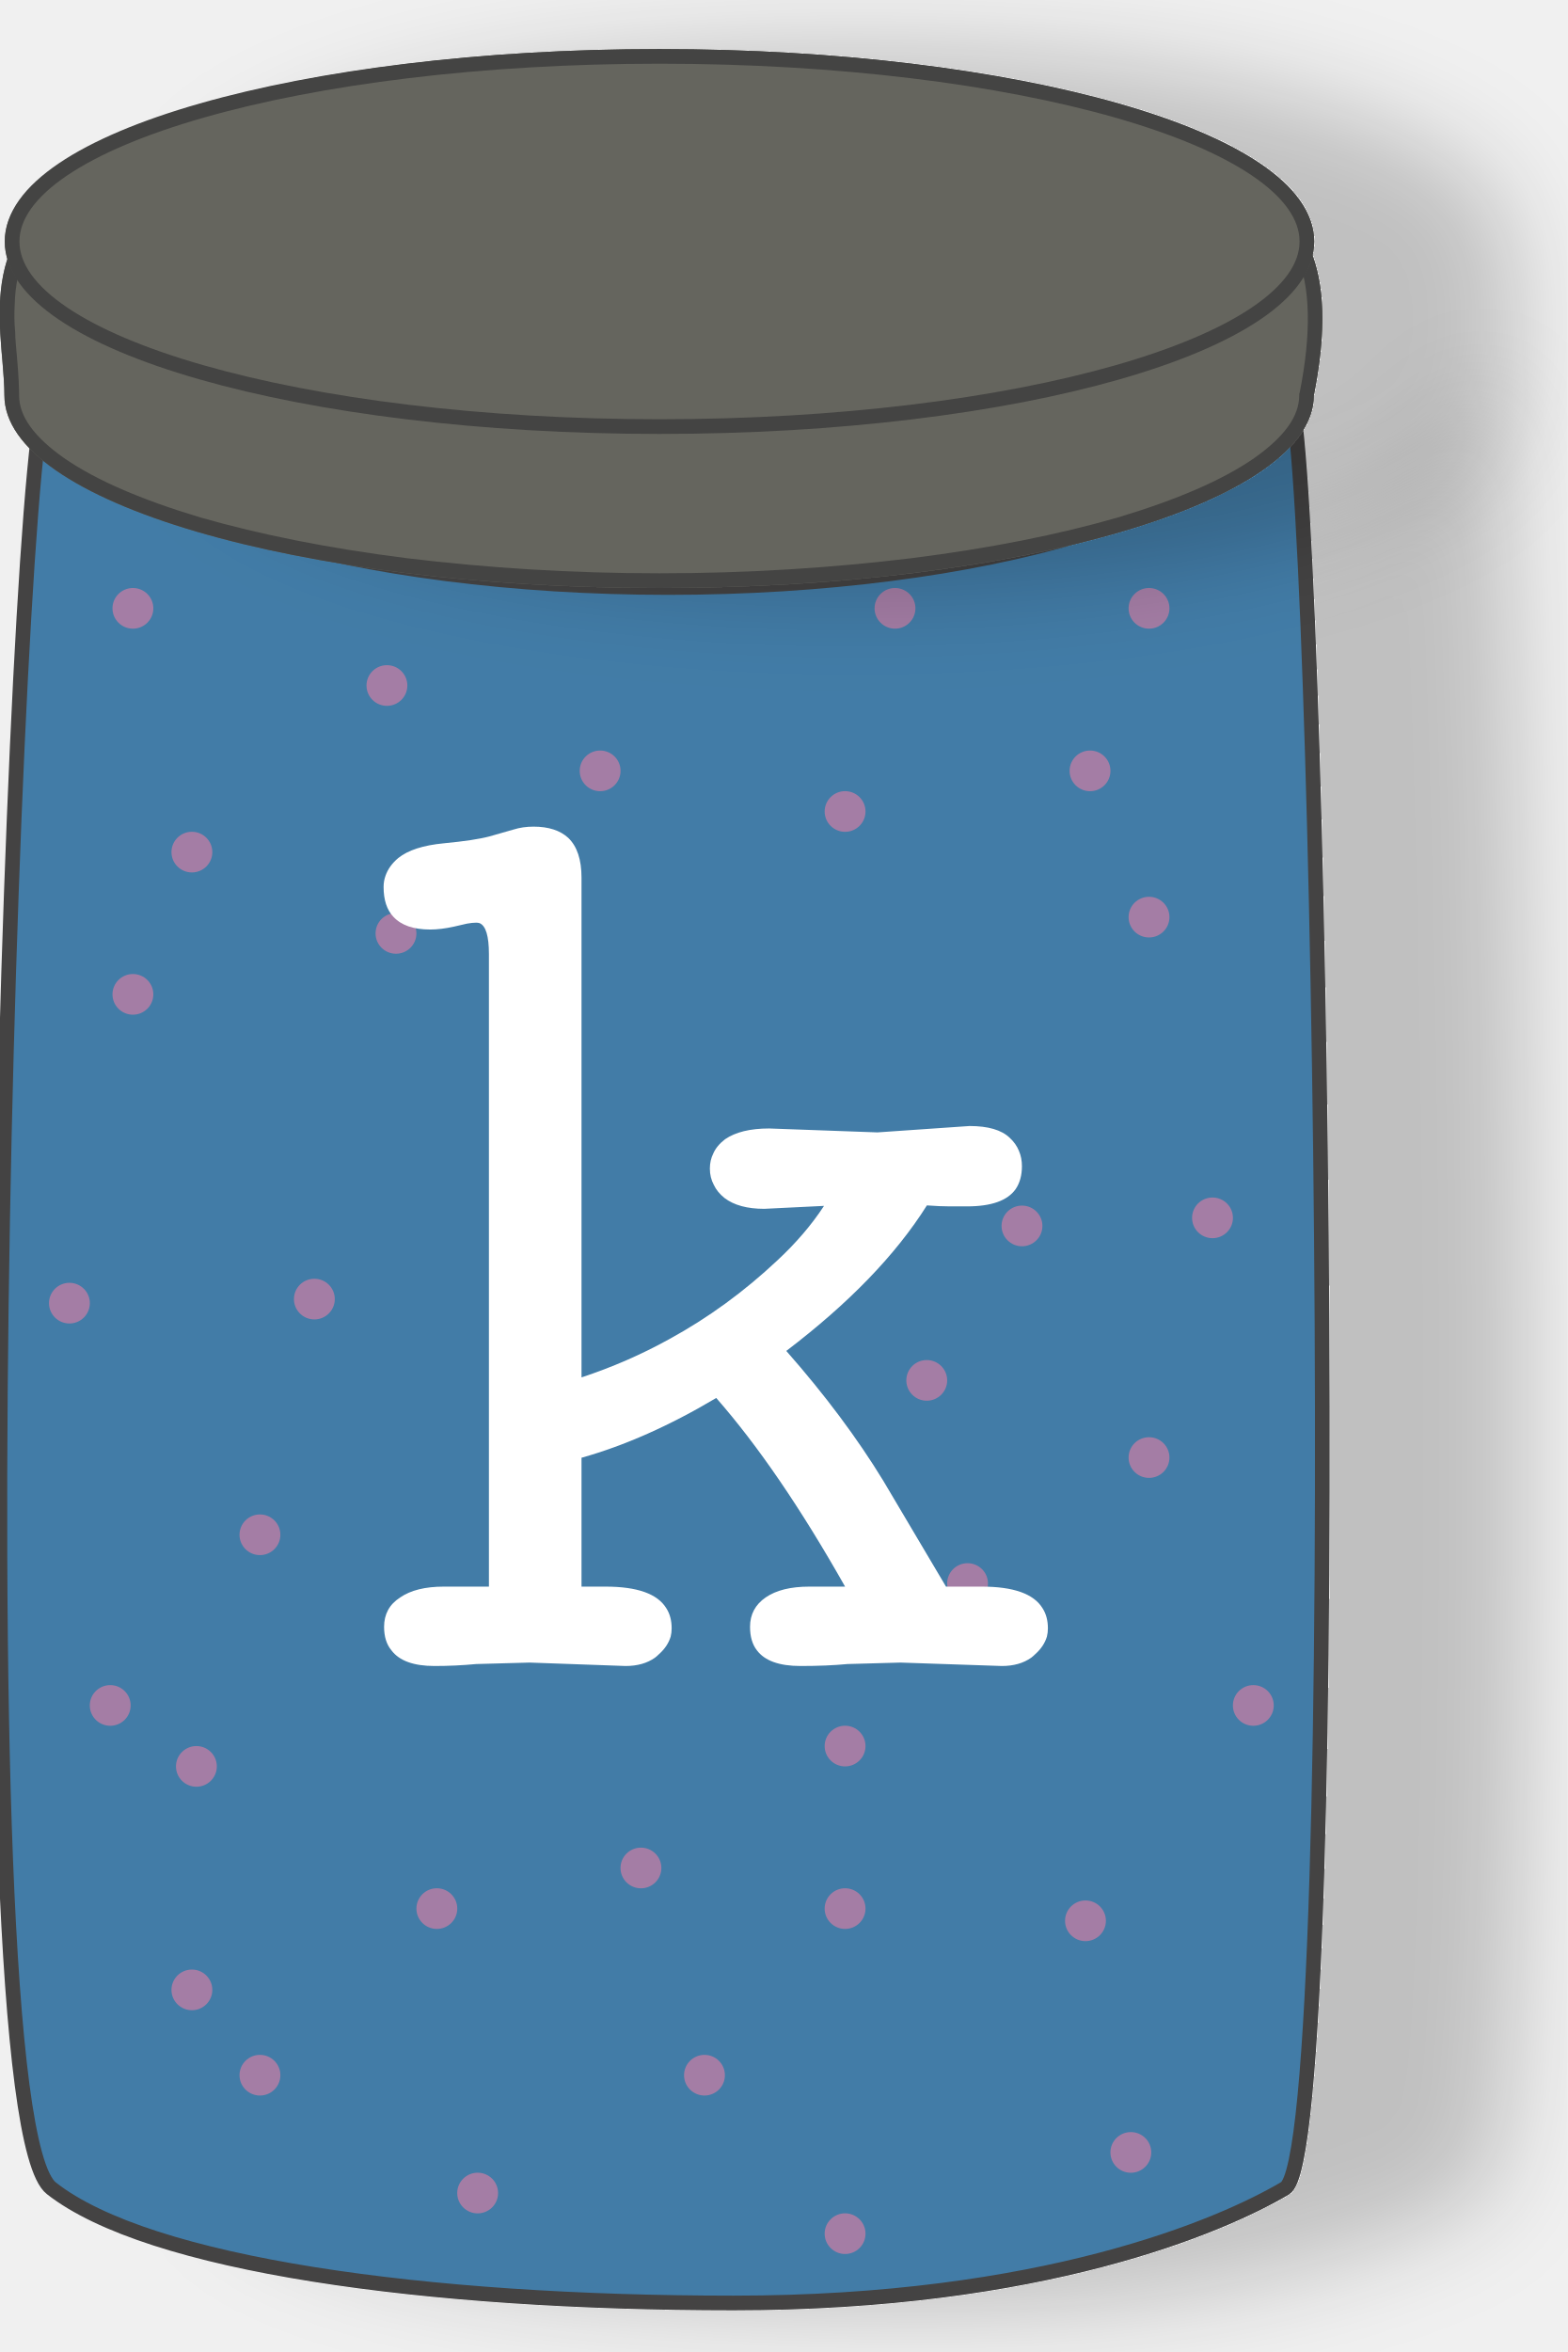
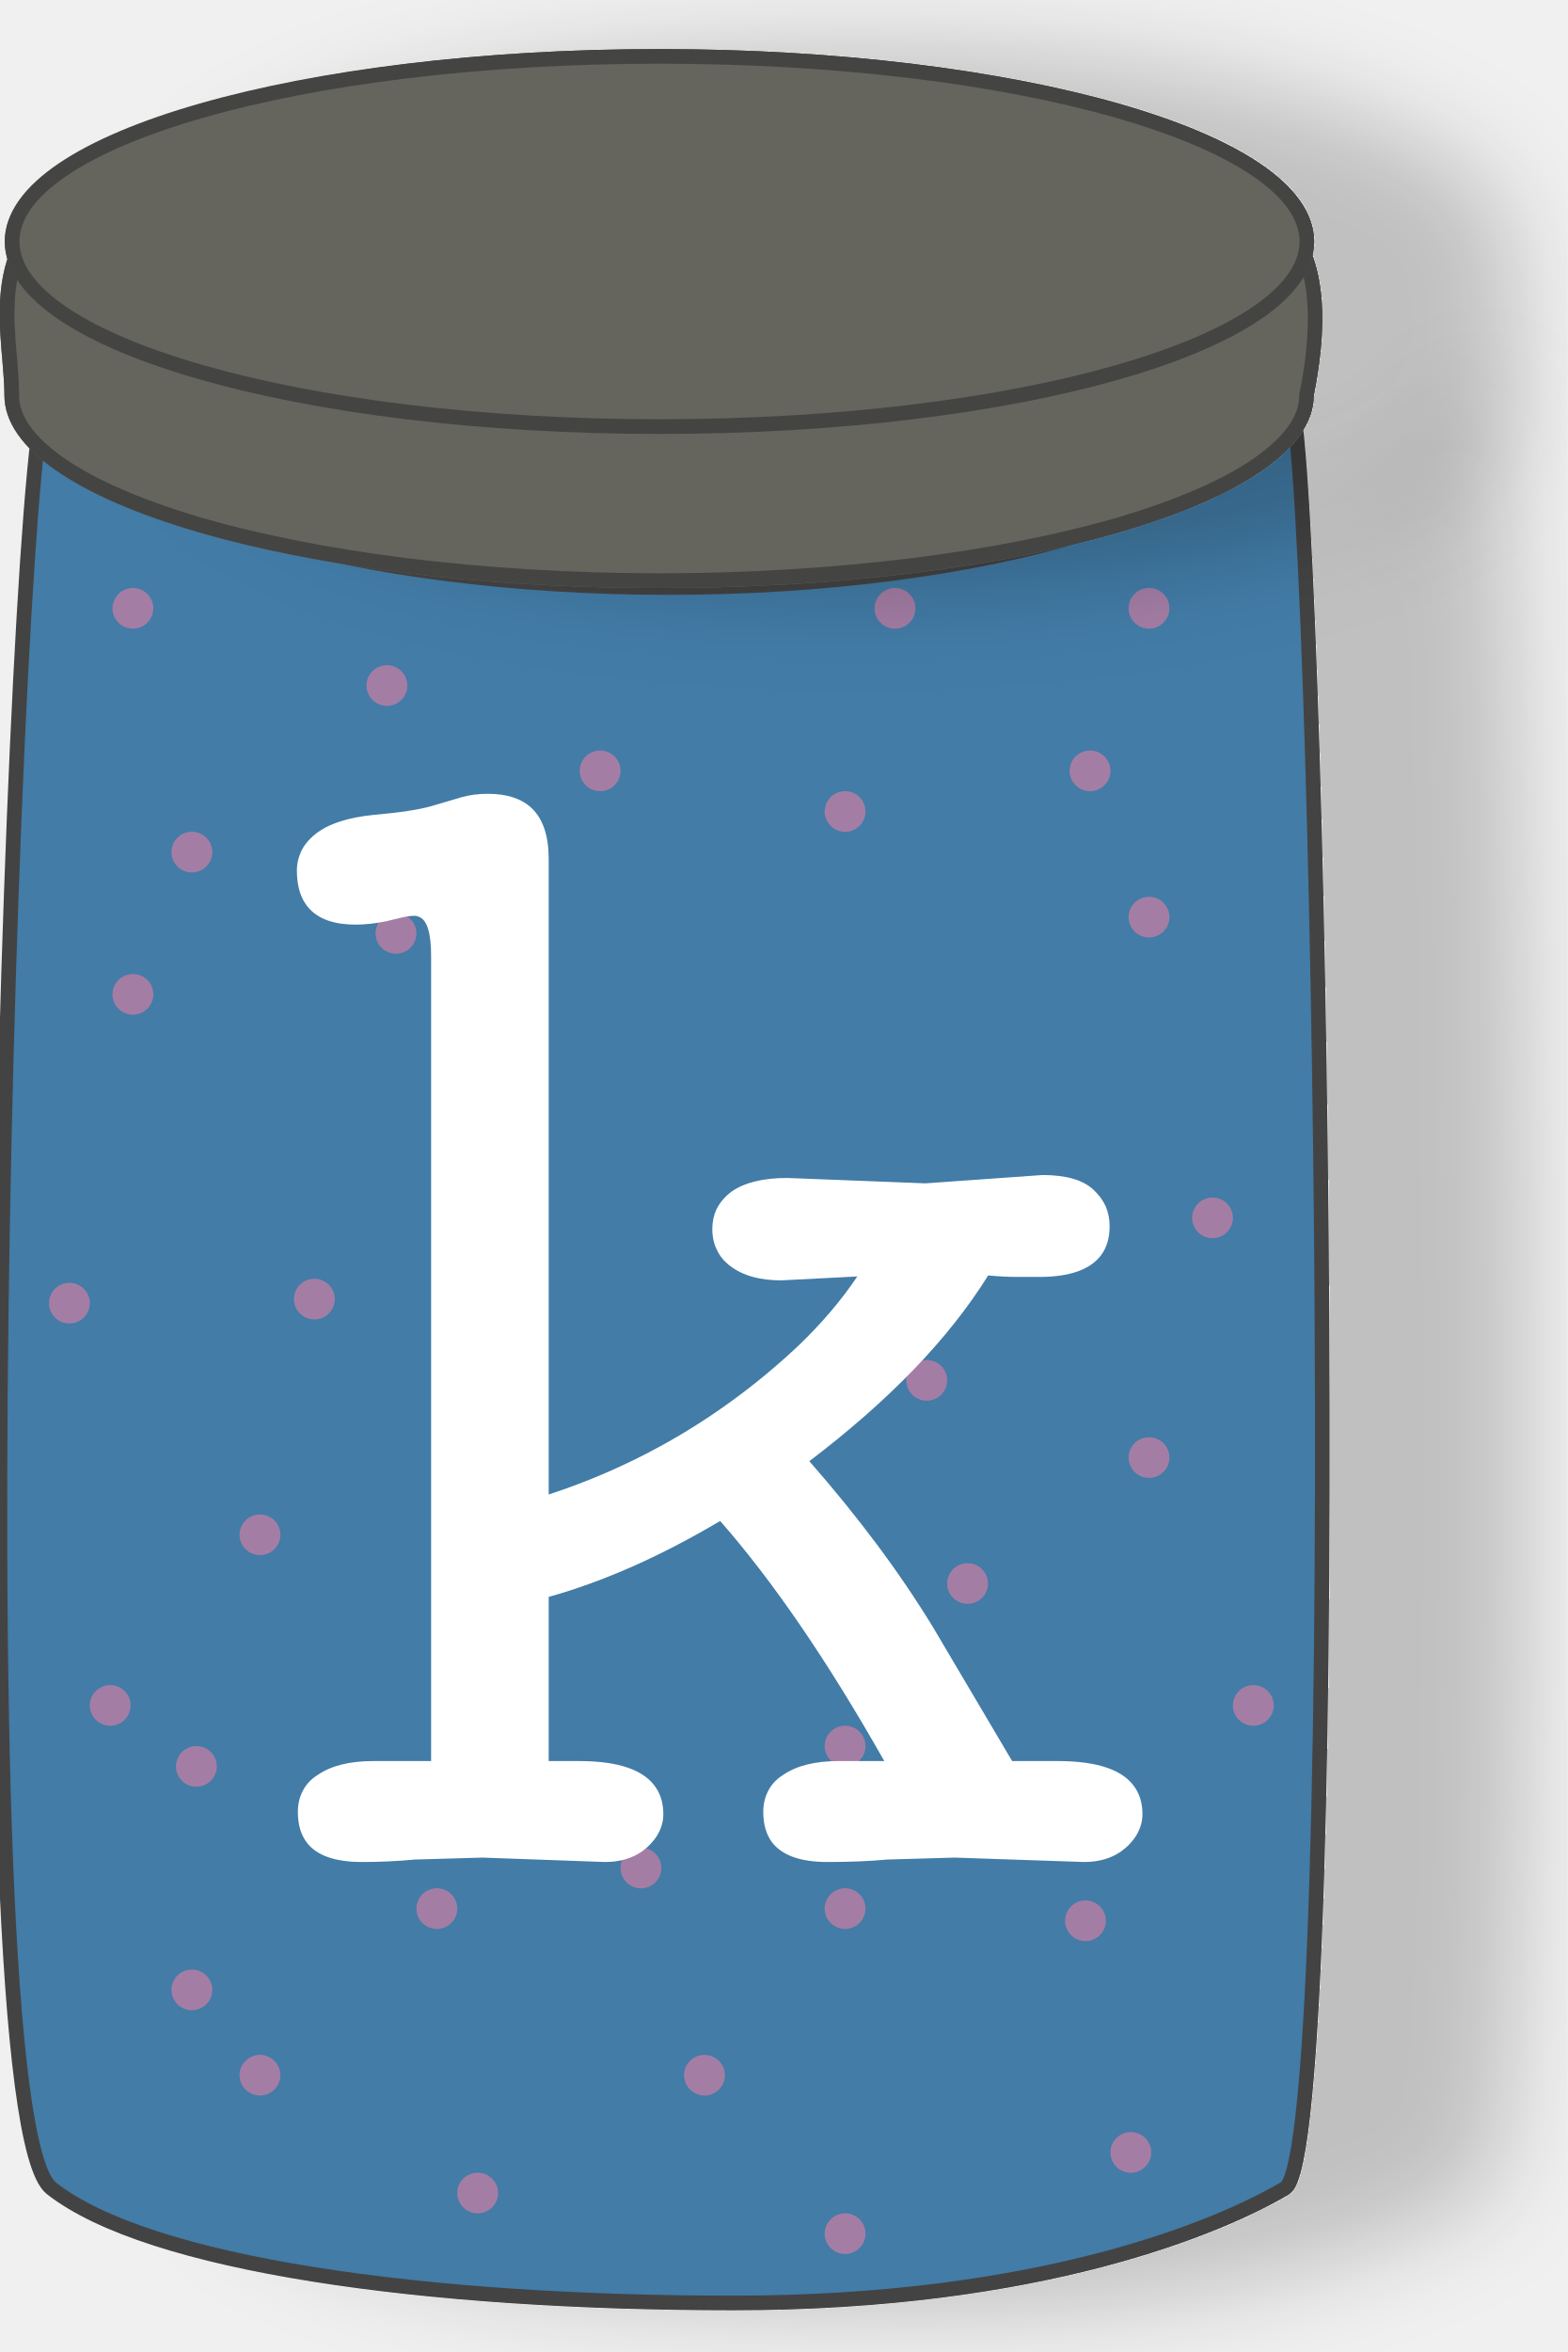
<svg xmlns="http://www.w3.org/2000/svg" width="32" height="48" viewBox="0 0 32 48" fill="none">
  <defs>
    <filter id="filter_72_658_dd" x="-0.152" y="4.85" width="34.303" height="45.3" filterUnits="userSpaceOnUse" color-interpolation-filters="sRGB">
      <feFlood flood-opacity="0" result="BackgroundImageFix" />
      <feColorMatrix in="SourceAlpha" type="matrix" values="0 0 0 0 0 0 0 0 0 0 0 0 0 0 0 0 0 0 127 0" result="hardAlpha" />
      <feOffset dx="4" dy="0" />
      <feGaussianBlur stdDeviation="1" />
      <feComposite in2="hardAlpha" operator="out" k2="-1" k3="1" />
      <feColorMatrix type="matrix" values="0 0 0 0 0 0 0 0 0 0 0 0 0 0 0 0 0 0 0.2 0" />
      <feBlend mode="normal" in2="BackgroundImageFix" result="effect_dropShadow_1" />
      <feBlend mode="normal" in="SourceGraphic" in2="effect_dropShadow_1" result="shape" />
    </filter>
    <filter id="filter_72_693_dd" x="0" y="-2" width="34" height="17" filterUnits="userSpaceOnUse" color-interpolation-filters="sRGB">
      <feFlood flood-opacity="0" result="BackgroundImageFix" />
      <feColorMatrix in="SourceAlpha" type="matrix" values="0 0 0 0 0 0 0 0 0 0 0 0 0 0 0 0 0 0 127 0" result="hardAlpha" />
      <feOffset dx="4" dy="0" />
      <feGaussianBlur stdDeviation="1" />
      <feComposite in2="hardAlpha" operator="out" k2="-1" k3="1" />
      <feColorMatrix type="matrix" values="0 0 0 0 0 0 0 0 0 0 0 0 0 0 0 0 0 0 0.2 0" />
      <feBlend mode="normal" in2="BackgroundImageFix" result="effect_dropShadow_1" />
      <feBlend mode="normal" in="SourceGraphic" in2="effect_dropShadow_1" result="shape" />
    </filter>
    <clipPath id="clip72_657">
      <rect id="bankaK" width="32" height="48" fill="white" fill-opacity="0" />
    </clipPath>
  </defs>
  <rect id="bankaK" width="32" height="48" fill="#FFFFFF" fill-opacity="0" />
  <g clip-path="url(#clip72_657)">
    <g filter="url(#filter_72_658_dd)">
      <path id="Прямоугольник 32" d="M1.05 8.1C1.71 10.43 7.34 11.99 13.64 11.99C19.93 11.99 25.57 10.43 26.23 8.1C26.89 5.77 27.55 43.88 26.23 44.66C24.91 45.44 21.26 47 14.97 47C8.67 47 3.04 46.22 1.05 44.66C-0.94 43.11 0.38 5.77 1.05 8.1Z" fill="#427CA7" fill-opacity="1" fill-rule="evenodd" />
      <path id="Прямоугольник 32" d="M26.23 44.66C24.91 45.44 21.26 47 14.97 47C8.67 47 3.04 46.22 1.05 44.66C-0.94 43.11 0.38 5.77 1.05 8.1C1.71 10.43 7.34 11.99 13.64 11.99C19.93 11.99 25.57 10.43 26.23 8.1C26.89 5.77 27.55 43.88 26.23 44.66Z" stroke="#444343" stroke-opacity="1" stroke-width="0.3" />
    </g>
    <ellipse id="Эллипс 15" cx="5.306" cy="42.351" rx="0.417" ry="0.415" fill="#A47DA5" fill-opacity="1" />
    <ellipse id="Эллипс 15" cx="19.75" cy="32.317" rx="0.417" ry="0.415" fill="#A47DA5" fill-opacity="1" />
    <ellipse id="Эллипс 15" cx="22.157" cy="39.2" rx="0.417" ry="0.415" fill="#A47DA5" fill-opacity="1" />
    <ellipse id="Эллипс 15" cx="14.38" cy="42.351" rx="0.417" ry="0.415" fill="#A47DA5" fill-opacity="1" />
    <ellipse id="Эллипс 15" cx="4.009" cy="36.049" rx="0.417" ry="0.415" fill="#A47DA5" fill-opacity="1" />
    <ellipse id="Эллипс 15" cx="23.454" cy="29.746" rx="0.417" ry="0.415" fill="#A47DA5" fill-opacity="1" />
    <ellipse id="Эллипс 15" cx="20.861" cy="25.019" rx="0.417" ry="0.415" fill="#A47DA5" fill-opacity="1" />
    <ellipse id="Эллипс 15" cx="18.917" cy="28.171" rx="0.417" ry="0.415" fill="#A47DA5" fill-opacity="1" />
    <ellipse id="Эллипс 15" cx="1.417" cy="26.595" rx="0.417" ry="0.415" fill="#A47DA5" fill-opacity="1" />
    <ellipse id="Эллипс 15" cx="2.713" cy="20.293" rx="0.417" ry="0.415" fill="#A47DA5" fill-opacity="1" />
    <ellipse id="Эллипс 15" cx="17.25" cy="35.634" rx="0.417" ry="0.415" fill="#A47DA5" fill-opacity="1" />
    <ellipse id="Эллипс 15" cx="5.306" cy="31.322" rx="0.417" ry="0.415" fill="#A47DA5" fill-opacity="1" />
    <ellipse id="Эллипс 15" cx="23.454" cy="18.717" rx="0.417" ry="0.415" fill="#A47DA5" fill-opacity="1" />
    <ellipse id="Эллипс 15" cx="23.454" cy="12.415" rx="0.417" ry="0.415" fill="#A47DA5" fill-opacity="1" />
    <ellipse id="Эллипс 15" cx="18.269" cy="12.415" rx="0.417" ry="0.415" fill="#A47DA5" fill-opacity="1" />
    <ellipse id="Эллипс 15" cx="12.25" cy="15.732" rx="0.417" ry="0.415" fill="#A47DA5" fill-opacity="1" />
    <ellipse id="Эллипс 15" cx="7.898" cy="13.99" rx="0.417" ry="0.415" fill="#A47DA5" fill-opacity="1" />
    <ellipse id="Эллипс 15" cx="2.713" cy="12.415" rx="0.417" ry="0.415" fill="#A47DA5" fill-opacity="1" />
    <ellipse id="Эллипс 15" cx="13.083" cy="38.122" rx="0.417" ry="0.415" fill="#A47DA5" fill-opacity="1" />
    <ellipse id="Эллипс 15" cx="9.75" cy="44.756" rx="0.417" ry="0.415" fill="#A47DA5" fill-opacity="1" />
    <ellipse id="Эллипс 15" cx="17.25" cy="45.585" rx="0.417" ry="0.415" fill="#A47DA5" fill-opacity="1" />
    <ellipse id="Эллипс 15" cx="23.083" cy="43.927" rx="0.417" ry="0.415" fill="#A47DA5" fill-opacity="1" />
    <ellipse id="Эллипс 15" cx="8.917" cy="38.951" rx="0.417" ry="0.415" fill="#A47DA5" fill-opacity="1" />
    <ellipse id="Эллипс 15" cx="17.25" cy="38.951" rx="0.417" ry="0.415" fill="#A47DA5" fill-opacity="1" />
    <ellipse id="Эллипс 15" cx="25.583" cy="34.805" rx="0.417" ry="0.415" fill="#A47DA5" fill-opacity="1" />
    <ellipse id="Эллипс 15" cx="24.75" cy="24.854" rx="0.417" ry="0.415" fill="#A47DA5" fill-opacity="1" />
    <ellipse id="Эллипс 15" cx="8.083" cy="19.049" rx="0.417" ry="0.415" fill="#A47DA5" fill-opacity="1" />
    <ellipse id="Эллипс 15" cx="2.25" cy="34.805" rx="0.417" ry="0.415" fill="#A47DA5" fill-opacity="1" />
    <ellipse id="Эллипс 15" cx="3.917" cy="40.61" rx="0.417" ry="0.415" fill="#A47DA5" fill-opacity="1" />
    <ellipse id="Эллипс 15" cx="6.417" cy="26.512" rx="0.417" ry="0.415" fill="#A47DA5" fill-opacity="1" />
    <ellipse id="Эллипс 15" cx="3.917" cy="17.39" rx="0.417" ry="0.415" fill="#A47DA5" fill-opacity="1" />
    <ellipse id="Эллипс 15" cx="22.25" cy="15.732" rx="0.417" ry="0.415" fill="#A47DA5" fill-opacity="1" />
    <ellipse id="Эллипс 15" cx="17.25" cy="16.561" rx="0.417" ry="0.415" fill="#A47DA5" fill-opacity="1" />
    <g filter="url(#filter_72_693_dd)">
      <path id="Эллипс 14" d="M0.09 8.07C0.09 6.67 -0.81 4.05 2.91 3.35C4.98 2.96 10.81 4.14 13.46 4.14C20.84 4.14 28.23 1 26.82 8.07C26.82 10.24 20.84 12 13.46 12C6.08 12 0.09 10.24 0.09 8.07Z" fill="#65655E" fill-opacity="1" fill-rule="evenodd" />
      <path id="Эллипс 14" d="M26.82 8.07C26.82 10.24 20.84 12 13.46 12C6.08 12 0.09 10.24 0.09 8.07C0.09 7.85 0.07 7.61 0.05 7.36C-0.08 5.92 -0.25 3.94 2.91 3.35C4.12 3.12 6.62 3.43 9.01 3.73C10.71 3.94 12.36 4.14 13.46 4.14C15.33 4.14 17.2 3.94 18.92 3.75C24.02 3.2 27.87 2.79 26.82 8.07ZM26.52 8.04L26.52 8.07L26.52 8.07C26.52 8.5 26.21 8.92 25.6 9.35C24.95 9.8 24.02 10.2 22.82 10.56C21.61 10.91 20.2 11.19 18.62 11.39C16.98 11.59 15.26 11.7 13.46 11.7C11.66 11.7 9.93 11.59 8.29 11.39C6.71 11.19 5.31 10.91 4.09 10.56C2.89 10.2 1.96 9.8 1.31 9.35C0.7 8.92 0.39 8.5 0.39 8.07L0.39 8.07C0.39 7.92 0.38 7.67 0.35 7.33C0.33 7.09 0.31 6.91 0.31 6.78C0.29 6.57 0.29 6.39 0.3 6.22C0.31 5.81 0.39 5.46 0.52 5.16C0.56 5.08 0.6 5 0.65 4.92C0.8 4.67 1.01 4.45 1.28 4.27C1.7 3.99 2.26 3.78 2.96 3.65C3.47 3.55 4.32 3.55 5.49 3.64C5.97 3.68 6.53 3.74 7.18 3.81C7.58 3.85 8.17 3.93 8.97 4.02C10.1 4.16 10.92 4.26 11.43 4.31C12.28 4.4 12.96 4.44 13.46 4.44C14.29 4.44 15.23 4.4 16.27 4.31C16.88 4.26 17.78 4.18 18.95 4.05C19.79 3.96 20.4 3.9 20.79 3.86C21.44 3.8 22 3.77 22.46 3.75C23.59 3.71 24.46 3.8 25.08 4.01C25.42 4.12 25.71 4.27 25.93 4.46C26 4.52 26.07 4.59 26.13 4.66C26.27 4.82 26.38 5 26.47 5.2C26.75 5.86 26.77 6.8 26.53 8.01L26.52 8.04Z" fill="#444443" fill-opacity="1" fill-rule="evenodd" />
      <ellipse id="Эллипс 14" cx="13.462" cy="4.928" rx="13.365" ry="3.928" fill="#65655E" fill-opacity="1" />
      <ellipse id="Эллипс 14" cx="13.462" cy="4.928" rx="13.215" ry="3.778" stroke="#444443" stroke-opacity="1" stroke-width="0.3" />
    </g>
-     <path id="k" d="M10.81 33.93L12.77 34Q13.13 34 13.37 33.83Q13.41 33.8 13.45 33.76Q13.63 33.6 13.69 33.4Q13.71 33.32 13.71 33.23Q13.71 32.99 13.6 32.82Q13.33 32.38 12.36 32.38L11.87 32.38L11.87 29.75Q13.19 29.38 14.62 28.53Q15.9 29.99 17.25 32.38L16.52 32.38Q15.95 32.38 15.63 32.6Q15.47 32.71 15.39 32.86Q15.31 33.01 15.31 33.2Q15.31 33.5 15.45 33.68Q15.69 34 16.34 34Q16.88 34 17.3 33.96L18.38 33.93L20.45 34Q20.81 34 21.05 33.83Q21.09 33.8 21.13 33.76Q21.31 33.6 21.37 33.4Q21.39 33.32 21.39 33.23Q21.39 32.99 21.28 32.82Q21.01 32.38 20.04 32.38L19.31 32.38L18.03 30.22Q17.23 28.91 16.05 27.57Q17.97 26.11 18.92 24.6Q19.19 24.62 19.39 24.62L19.74 24.62Q20.48 24.62 20.73 24.27Q20.86 24.08 20.86 23.8Q20.86 23.63 20.8 23.49Q20.74 23.34 20.61 23.22Q20.36 22.98 19.79 22.98L17.91 23.11L15.7 23.03Q15.12 23.03 14.8 23.25Q14.63 23.38 14.56 23.54Q14.49 23.68 14.49 23.85Q14.49 24.03 14.57 24.18Q14.64 24.33 14.79 24.45Q15.08 24.67 15.6 24.67L16.82 24.61Q16.44 25.19 15.87 25.72Q14.85 26.68 13.66 27.33Q12.81 27.8 11.87 28.11L11.87 17.91Q11.87 17.36 11.6 17.1Q11.35 16.87 10.89 16.87Q10.67 16.87 10.48 16.93L9.99 17.07Q9.69 17.15 9.06 17.21Q8.43 17.27 8.13 17.51Q7.94 17.67 7.87 17.87Q7.83 17.98 7.83 18.1Q7.83 18.5 8.03 18.71Q8.27 18.97 8.78 18.97Q9 18.97 9.27 18.91L9.53 18.85Q9.64 18.83 9.72 18.83Q9.76 18.83 9.79 18.84Q9.98 18.92 9.98 19.47L9.98 32.38L9.06 32.38Q8.49 32.38 8.17 32.6Q8 32.71 7.92 32.86Q7.84 33.01 7.84 33.2Q7.84 33.5 7.99 33.68Q8.23 34 8.87 34Q9.3 34 9.72 33.96L10.81 33.93Z" fill="#FFFFFF" fill-opacity="1" fill-rule="evenodd" />
+     <path id="k" d="M9.85 37.91L12.35 38Q12.8 38 13.11 37.78Q13.16 37.74 13.21 37.7Q13.44 37.49 13.51 37.24Q13.54 37.14 13.54 37.02Q13.54 36.72 13.4 36.5Q13.05 35.94 11.82 35.94L11.2 35.94L11.2 32.59Q12.88 32.12 14.7 31.04Q16.33 32.9 18.05 35.94L17.12 35.94Q16.4 35.94 15.99 36.22Q15.78 36.35 15.68 36.55Q15.58 36.74 15.58 36.98Q15.58 37.36 15.76 37.6Q16.07 38 16.89 38Q17.57 38 18.11 37.95L19.49 37.91L22.13 38Q22.58 38 22.89 37.78Q22.94 37.74 22.99 37.7Q23.22 37.49 23.29 37.24Q23.32 37.14 23.32 37.02Q23.32 36.72 23.18 36.5Q22.83 35.94 21.59 35.94L20.66 35.94L19.04 33.2Q18.02 31.53 16.52 29.82Q18.97 27.96 20.17 26.03Q20.51 26.06 20.77 26.06L21.21 26.06Q22.15 26.06 22.48 25.61Q22.65 25.38 22.65 25.02Q22.65 24.81 22.57 24.62Q22.49 24.44 22.32 24.28Q22 23.98 21.28 23.98L18.89 24.15L16.07 24.04Q15.33 24.04 14.93 24.32Q14.72 24.48 14.62 24.69Q14.54 24.87 14.54 25.08Q14.54 25.32 14.63 25.5Q14.72 25.7 14.91 25.84Q15.29 26.13 15.95 26.13L17.5 26.05Q17.01 26.78 16.29 27.47Q14.99 28.69 13.47 29.52Q12.39 30.11 11.2 30.5L11.2 17.53Q11.2 16.82 10.85 16.49Q10.54 16.2 9.96 16.2Q9.67 16.2 9.42 16.27L8.81 16.45Q8.43 16.56 7.63 16.63Q6.83 16.71 6.44 17.02Q6.19 17.22 6.11 17.47Q6.06 17.61 6.06 17.76Q6.06 18.27 6.31 18.54Q6.61 18.87 7.26 18.87Q7.55 18.87 7.89 18.8L8.22 18.72Q8.36 18.69 8.47 18.69Q8.51 18.69 8.55 18.71Q8.8 18.8 8.8 19.51L8.8 35.94L7.62 35.94Q6.9 35.94 6.49 36.22Q6.28 36.35 6.18 36.55Q6.08 36.74 6.08 36.98Q6.08 37.36 6.26 37.6Q6.56 38 7.39 38Q7.93 38 8.47 37.95L9.85 37.91Z" fill="#FFFFFF" fill-opacity="1" fill-rule="evenodd" />
  </g>
</svg>
